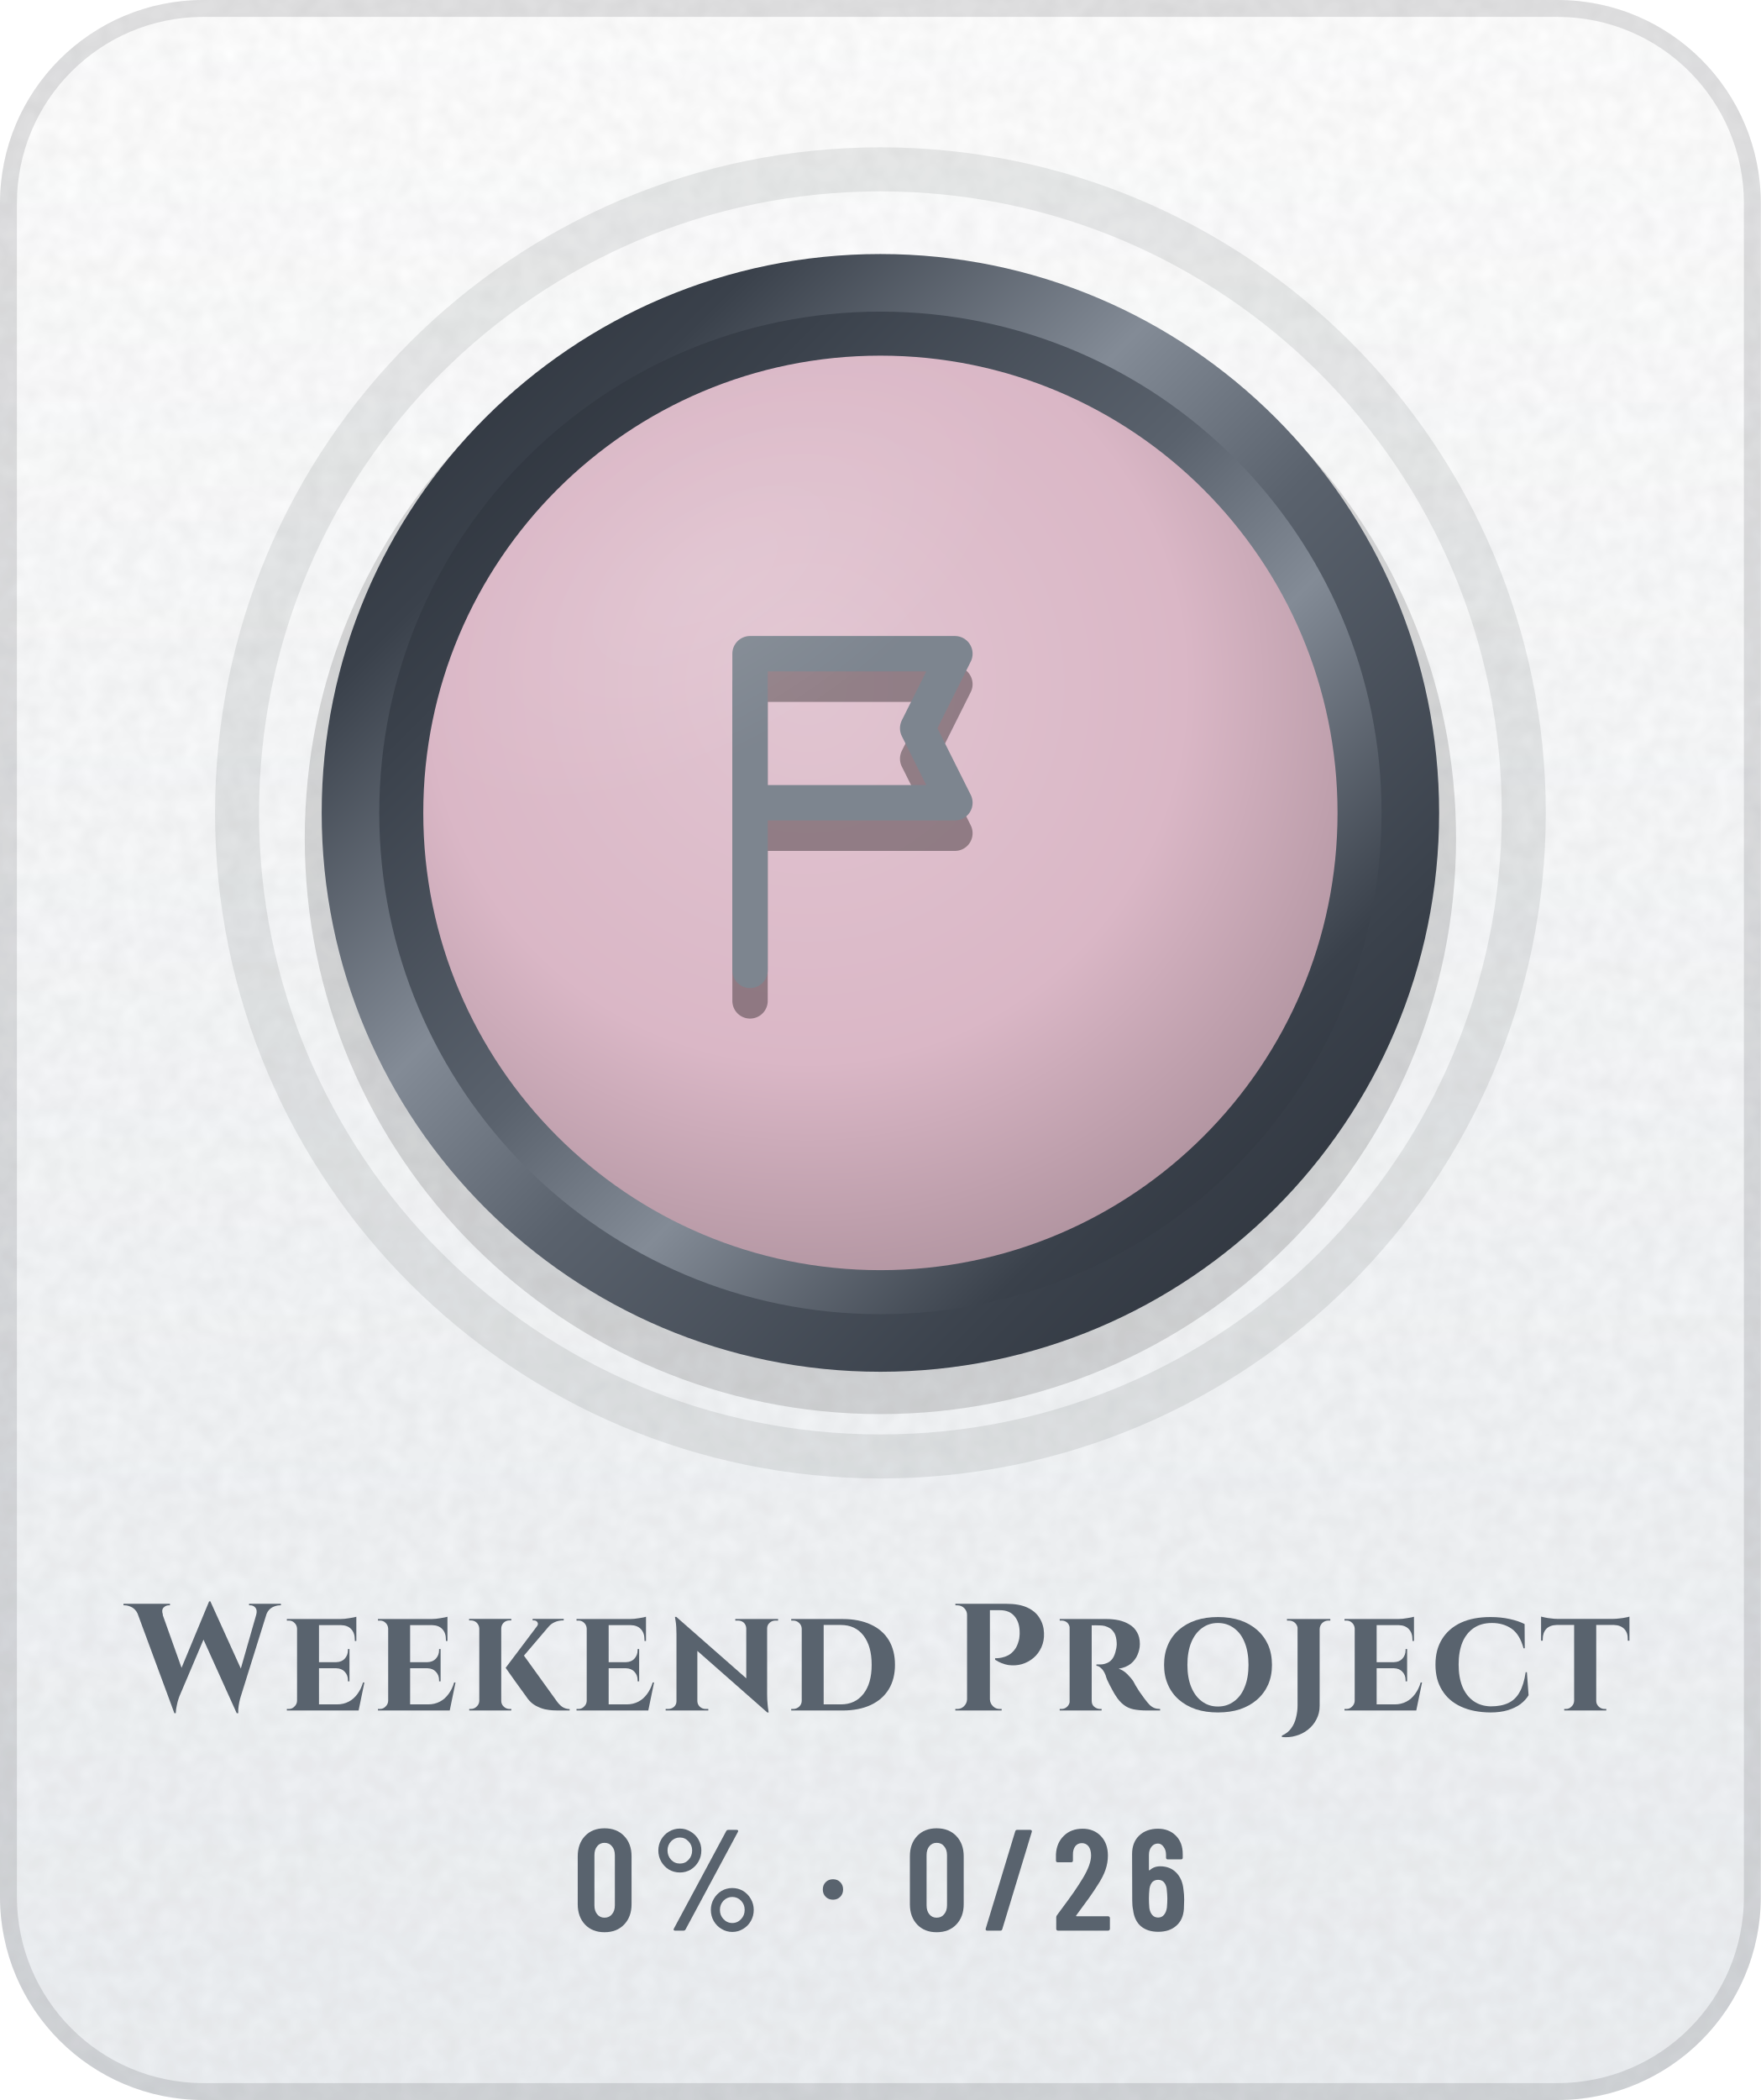
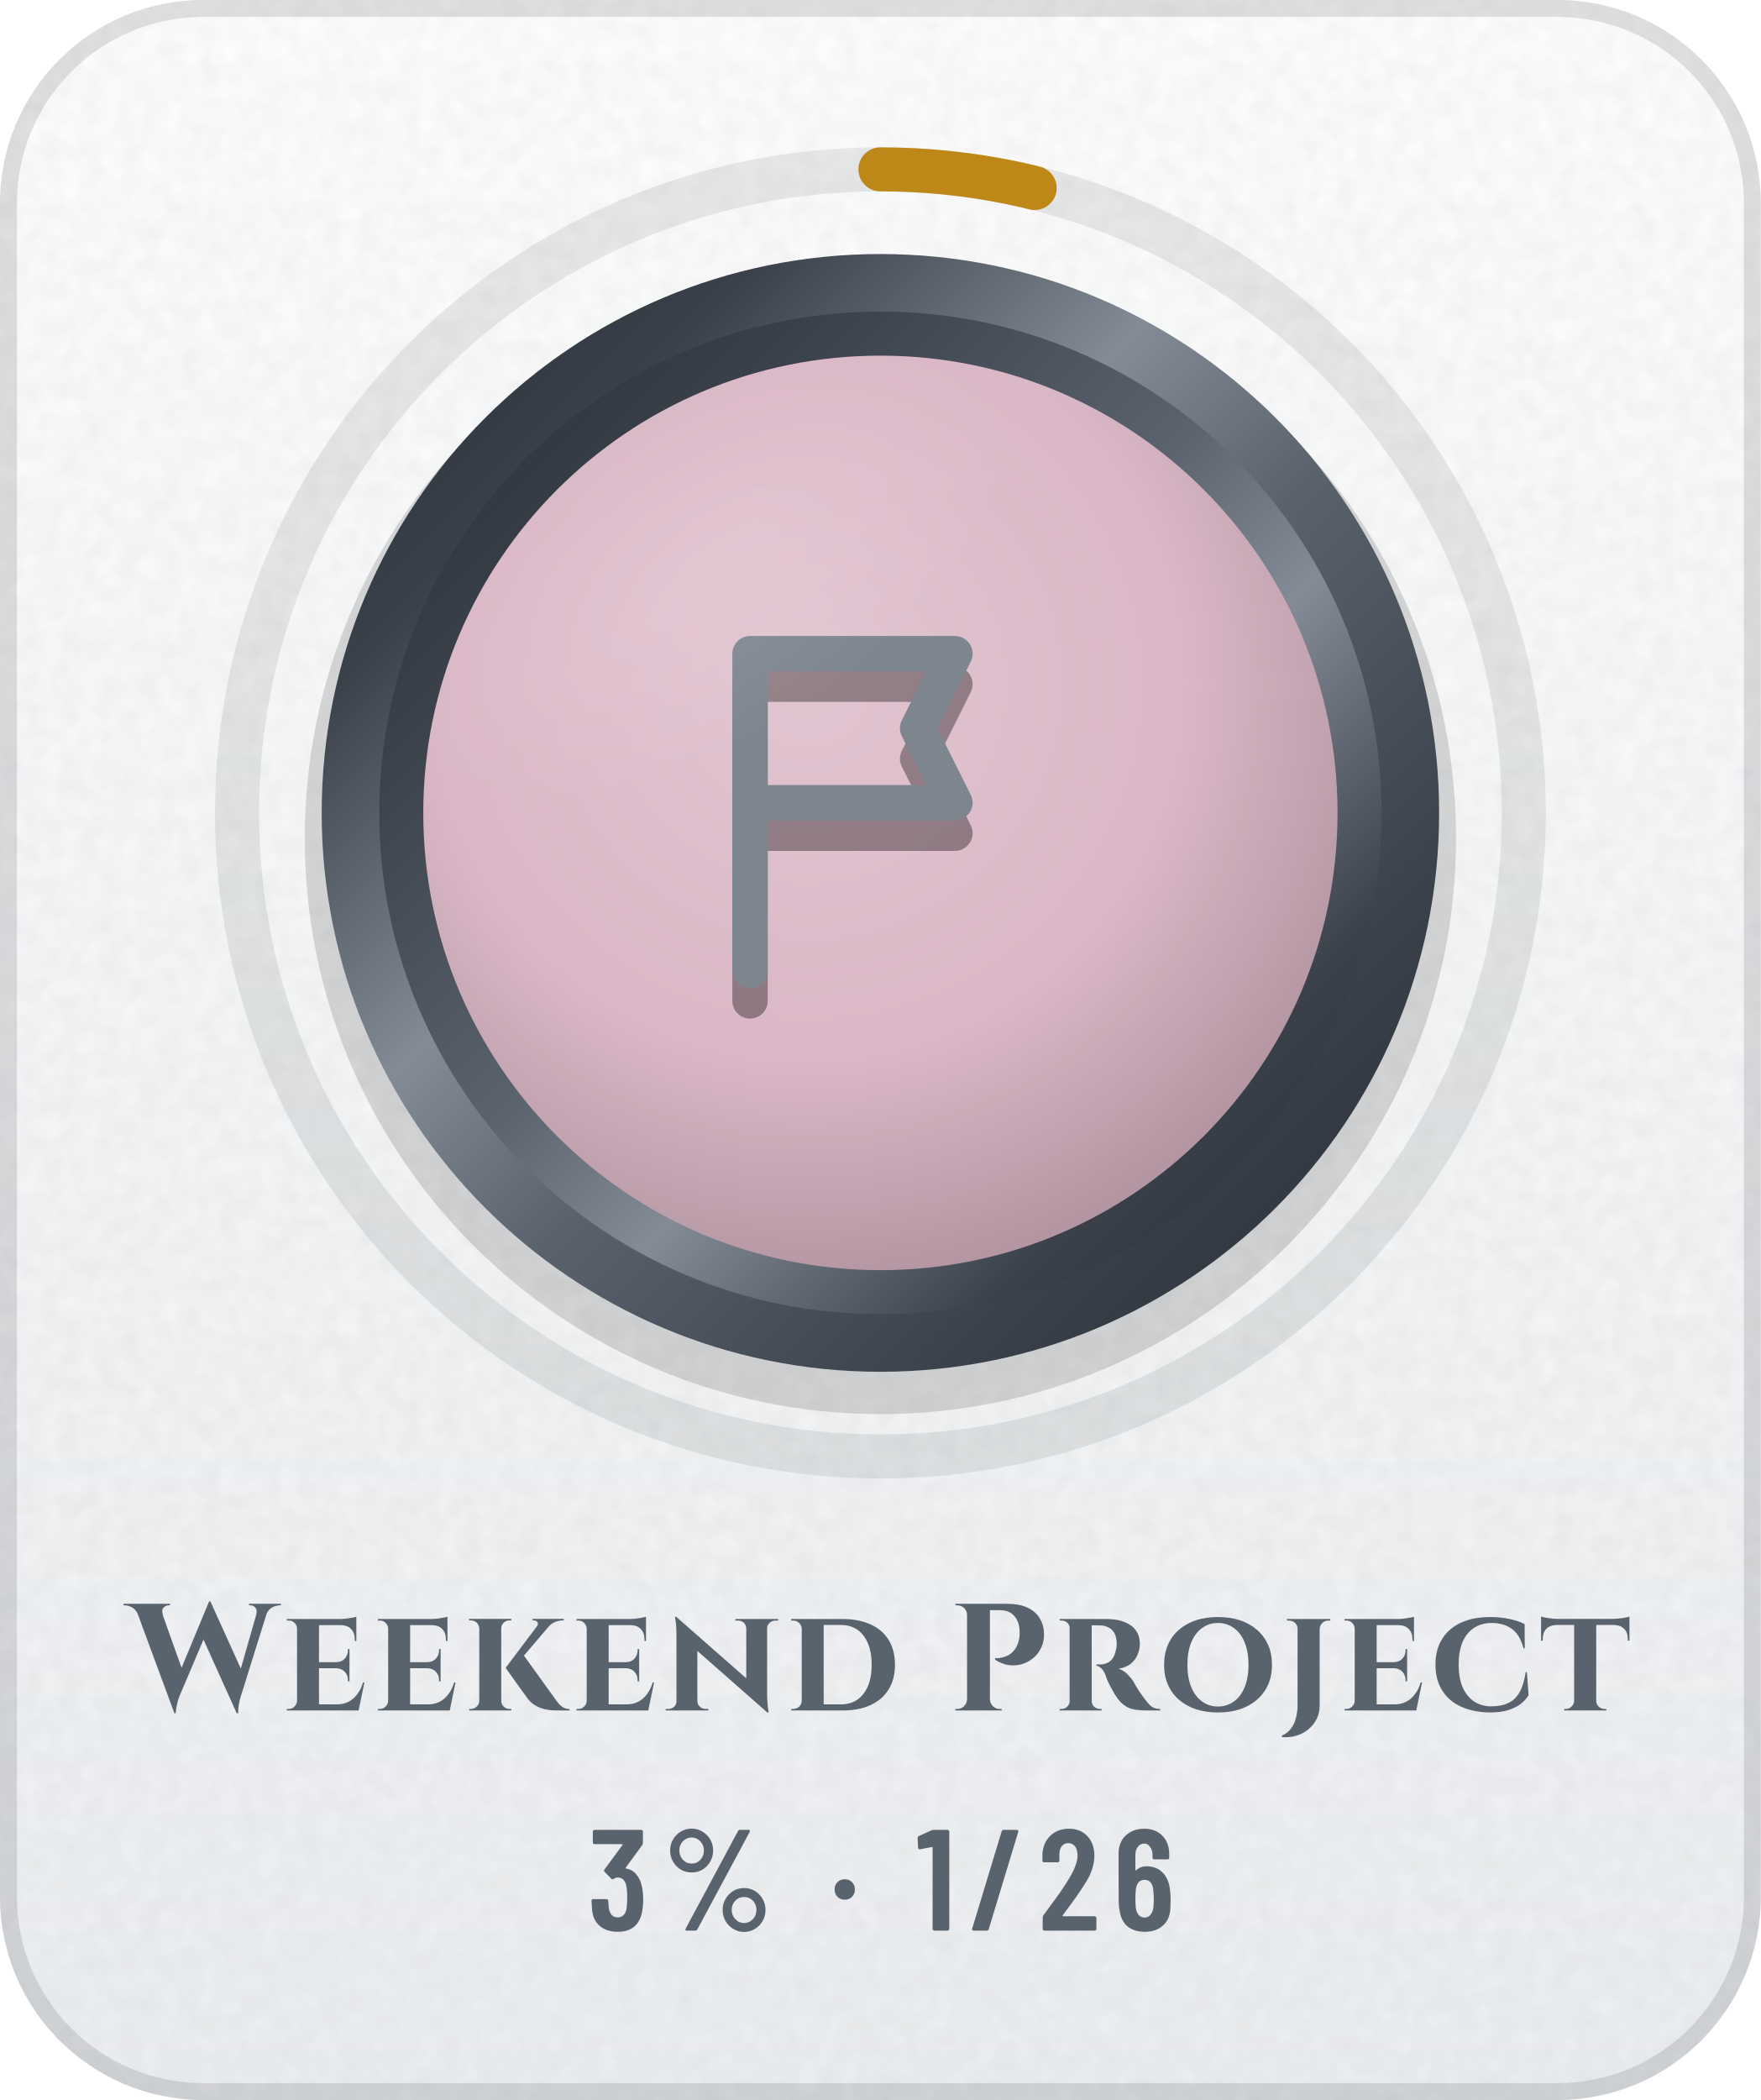
- <svg xmlns="http://www.w3.org/2000/svg" width="104" height="124" viewBox="0 0 104 124" role="img" aria-label="Weekend Project: 0% (0 of 26)">
+ <svg xmlns="http://www.w3.org/2000/svg" width="104" height="124" viewBox="0 0 104 124" role="img" aria-label="Weekend Project: 3% (1 of 26)">
  <defs>
    <linearGradient id="bg" x1="0" y1="0" x2="0" y2="1">
      <stop offset="0" stop-color="#FFFFFF" />
      <stop offset="1" stop-color="#EDF0F3" />
    </linearGradient>
    <clipPath id="card">
      <rect width="104" height="124" rx="12" />
    </clipPath>
    <filter id="grain" x="0" y="0" width="100%" height="100%">
      <feTurbulence type="fractalNoise" baseFrequency=".85" numOctaves="2" stitchTiles="stitch" />
      <feColorMatrix values="0 0 0 0 0 0 0 0 0 0 0 0 0 0 0 0 0 0 .05 0" />
    </filter>
    <radialGradient id="glow" cx=".5" cy=".5" r=".5">
      <stop offset="0" stop-color="#5A626D" stop-opacity="0" />
      <stop offset="1" stop-color="#5A626D" stop-opacity="0" />
    </radialGradient>
    <linearGradient id="mh" x1="0" y1="0" x2="1" y2="0">
      <stop offset="0" stop-color="#252A32" />
      <stop offset="0.2" stop-color="#3A414B" />
      <stop offset="0.4" stop-color="#838B96" />
      <stop offset="0.54" stop-color="#5A626D" />
      <stop offset="0.78" stop-color="#3A414B" />
      <stop offset="1" stop-color="#252A32" />
    </linearGradient>
    <linearGradient id="md" x1="0" y1="0" x2="1" y2="1">
      <stop offset="0" stop-color="#252A32" />
      <stop offset="0.2" stop-color="#3A414B" />
      <stop offset="0.4" stop-color="#838B96" />
      <stop offset="0.54" stop-color="#5A626D" />
      <stop offset="0.78" stop-color="#3A414B" />
      <stop offset="1" stop-color="#252A32" />
    </linearGradient>
    <linearGradient id="mdr" x1="1" y1="1" x2="0" y2="0">
      <stop offset="0" stop-color="#252A32" />
      <stop offset="0.2" stop-color="#3A414B" />
      <stop offset="0.4" stop-color="#838B96" />
      <stop offset="0.54" stop-color="#5A626D" />
      <stop offset="0.78" stop-color="#3A414B" />
      <stop offset="1" stop-color="#252A32" />
    </linearGradient>
    <linearGradient id="dia" x1="0" y1="0" x2="1" y2="0">
      <stop offset="0" stop-color="#2F7DD1" />
      <stop offset=".5" stop-color="#7B61E0" />
      <stop offset="1" stop-color="#C2449A" />
    </linearGradient>
    <linearGradient id="pb" x1="0" y1="0" x2="1" y2="0">
      <stop offset="0" stop-color="#8F5125" />
      <stop offset="1" stop-color="#CC8850" />
    </linearGradient>
    <linearGradient id="shg" x1="0" y1="0" x2="1" y2="0">
      <stop offset="0" stop-color="#FFFFFF" stop-opacity="0" />
      <stop offset=".5" stop-color="#FFFFFF" stop-opacity=".6" />
      <stop offset="1" stop-color="#FFFFFF" stop-opacity="0" />
    </linearGradient>
    <radialGradient id="en" cx=".42" cy=".36" r=".75">
      <stop offset="0" stop-color="#E1C5D1" />
      <stop offset=".55" stop-color="#DAB7C6" />
      <stop offset="1" stop-color="#A48994" />
    </radialGradient>
    <linearGradient id="ig" gradientUnits="userSpaceOnUse" x1="0" y1="34" x2="0" y2="62">
      <stop offset="0" stop-color="#7D858F" />
      <stop offset="1" stop-color="#4E5661" />
    </linearGradient>
    <radialGradient id="gl" cx=".5" cy=".5" r=".5">
      <stop offset="0" stop-color="#FFFFFF" stop-opacity=".45" />
      <stop offset="1" stop-color="#FFFFFF" stop-opacity="0" />
    </radialGradient>
    <clipPath id="fc">
      <circle cx="52" cy="48" r="27" />
    </clipPath>
  </defs>
  <g clip-path="url(#card)">
    <rect width="104" height="124" fill="url(#bg)" />
    <rect width="104" height="124" filter="url(#grain)" />
  </g>
  <rect x=".5" y=".5" width="103" height="123" rx="11.5" fill="none" stroke="#1F2328" stroke-opacity=".13" />
  <circle cx="52" cy="48" r="48" fill="url(#glow)" />
  <circle cx="52" cy="48" r="38" fill="none" stroke="#1F2328" stroke-opacity=".09" stroke-width="2.6" />
+   <circle cx="52" cy="48" r="38" fill="none" stroke="#BE8818" stroke-width="2.6" stroke-linecap="round" stroke-dasharray="9.2 238.8" transform="rotate(-90 52 48)" />
  <circle cx="52" cy="49.5" r="34" fill="#000000" fill-opacity=".14" />
  <circle cx="52" cy="48" r="33" fill="url(#md)" />
  <circle cx="52" cy="48" r="29.6" fill="url(#mdr)" />
  <circle cx="52" cy="48" r="27" fill="url(#en)" />
  <g transform="translate(38.8 36) scale(1.1)" fill="none" stroke="#000000" stroke-width="1.9" stroke-linecap="round" stroke-linejoin="round" stroke-opacity=".35">
    <path d="M5 21V4M5 4h11l-2 4 2 4H5" />
  </g>
  <g transform="translate(38.8 34.2) scale(1.1)" fill="none" stroke="url(#ig)" stroke-width="1.9" stroke-linecap="round" stroke-linejoin="round">
    <path d="M5 21V4M5 4h11l-2 4 2 4H5" />
  </g>
  <g clip-path="url(#fc)">
    <ellipse cx="42" cy="34" rx="20" ry="10" transform="rotate(-32 42 34)" fill="url(#gl)" opacity=".25" />
  </g>
  <g transform="translate(7.6 101) scale(0.009 -0.009)" fill="#59636E">
    <use href="#s87" x="0" />
    <use href="#s101" x="1004" />
    <use href="#s101" x="1602" />
    <use href="#s107" x="2199" />
    <use href="#s101" x="2905" />
    <use href="#s110" x="3503" />
    <use href="#s100" x="4315" />
    <use href="#s80" x="5380" />
    <use href="#s114" x="6069" />
    <use href="#s111" x="6760" />
    <use href="#s106" x="7571" />
    <use href="#s101" x="7945" />
    <use href="#s99" x="8542" />
    <use href="#s116" x="9259" />
  </g>
-   <g transform="translate(33.8 114) scale(0.0085 -0.0085)" fill="#59636E">
-     <use href="#m48" x="0" />
-     <use href="#m37" x="544" />
-     <use href="#m183" x="1704" />
-     <use href="#m48" x="2308" />
-     <use href="#m47" x="2852" />
-     <use href="#m50" x="3332" />
-     <use href="#m54" x="3851" />
+   <g transform="translate(34.7 114) scale(0.0085 -0.0085)" fill="#59636E">
+     <use href="#m51" x="0" />
+     <use href="#m37" x="520" />
+     <use href="#m183" x="1680" />
+     <use href="#m49" x="2284" />
+     <use href="#m47" x="2652" />
+     <use href="#m50" x="3132" />
+     <use href="#m54" x="3651" />
  </g>
  <defs>
    <path id="m37" d="M54 557Q54 598 74 633Q94 668 128 688Q163 709 204 709Q244 709 278 688Q313 668 333 633Q353 598 353 557Q353 515 333 480Q313 445 279 424Q245 404 204 404Q163 404 128 424Q94 445 74 480Q54 515 54 557ZM162 14 526 692Q530 700 541 700H599Q606 700 608 696Q610 692 607 686L243 8Q239 0 228 0H170Q163 0 161 4Q159 8 162 14ZM289 557Q289 594 264 620Q239 647 204 647Q168 647 143 621Q118 595 118 557Q118 519 143 492Q168 466 204 466Q240 466 264 492Q289 519 289 557ZM419 144Q419 185 439 220Q459 255 493 276Q527 296 568 296Q609 296 643 276Q677 255 697 220Q717 185 717 144Q717 102 697 67Q677 32 643 12Q609 -9 568 -9Q527 -9 493 12Q459 32 439 67Q419 102 419 144ZM654 144Q654 182 629 208Q604 234 568 234Q532 234 507 208Q482 182 482 144Q482 106 507 80Q532 53 568 53Q604 53 629 80Q654 106 654 144Z" />
    <path id="m47" d="M21 14 226 690Q229 700 239 700H331Q337 700 340 696Q343 692 341 686L136 10Q133 0 123 0H31Q25 0 22 4Q19 8 21 14Z" />
-     <path id="m48" d="M38 183V517Q38 604 89 658Q140 711 224 711Q309 711 360 658Q412 604 412 517V183Q412 96 360 42Q309 -11 224 -11Q140 -11 89 42Q38 96 38 183ZM296 176V524Q296 563 276 586Q257 610 224 610Q192 610 173 586Q154 563 154 524V176Q154 137 173 114Q192 90 224 90Q257 90 276 114Q296 137 296 176Z" />
+     <path id="m49" d="M122 700H218Q223 700 226 696Q230 693 230 688V12Q230 7 226 4Q223 0 218 0H126Q121 0 118 4Q114 7 114 12V576Q114 578 112 580Q111 582 109 581L27 565H24Q13 565 13 576L10 643Q10 653 18 657L107 697Q114 700 122 700Z" />
    <path id="m50" d="M173 100H392Q397 100 400 96Q404 93 404 88V12Q404 7 400 4Q397 0 392 0H43Q38 0 34 4Q31 7 31 12V92Q31 101 36 107L75 160Q114 212 152 266Q189 320 215 363Q273 459 273 522Q273 562 256 585Q238 608 209 608Q180 608 163 586Q146 563 147 526V487Q147 482 144 478Q140 475 135 475H41Q36 475 32 478Q29 482 29 487V530Q33 610 84 659Q134 708 214 708Q293 708 342 656Q390 605 390 521Q390 471 373 422Q356 373 319 317Q294 277 260 229Q225 181 214 166Q184 126 170 106Q168 104 169 102Q170 100 173 100Z" />
+     <path id="m51" d="M387 218Q387 169 380 134Q368 66 326 29Q283 -8 210 -8Q134 -8 86 32Q38 73 32 143Q30 165 28 207Q28 219 40 219H132Q144 219 144 207Q146 173 148 156Q153 125 169 108Q185 92 210 92Q234 92 250 108Q266 123 271 152Q276 182 276 230Q276 281 269 315Q263 341 248 355Q233 369 210 369Q195 369 183 360Q177 356 174 356Q172 356 166 360L119 408Q115 412 115 417Q115 421 118 425L243 595Q245 597 244 599Q242 601 239 601H49Q44 601 40 604Q37 608 37 613V688Q37 693 40 696Q44 700 49 700H373Q378 700 382 696Q385 693 385 688V609Q385 602 380 594L266 438Q262 432 268 431Q309 426 338 392Q368 358 378 307Q387 267 387 218Z" />
    <path id="m54" d="M401 216Q401 193 399 151Q394 75 346 34Q299 -8 221 -8Q147 -8 101 30Q55 69 46 144Q40 171 40 207L39 532Q39 613 88 660Q138 708 219 708Q295 708 343 660Q391 612 391 532V507Q391 502 388 498Q384 495 379 495H287Q282 495 278 498Q275 502 275 507V526Q275 560 258 582Q242 605 219 605Q191 605 174 583Q156 561 156 526V423Q156 420 158 419Q160 418 162 420Q191 447 234 447Q303 447 346 403Q389 359 396 286Q401 253 401 216ZM284 224Q284 250 279 295Q267 353 220 353Q196 353 180 338Q165 322 160 292Q156 257 156 224Q156 195 159 157Q164 125 180 108Q195 91 220 91Q245 91 260 109Q276 127 281 160Q284 196 284 224Z" />
    <path id="m183" d="M37 286Q37 317 57 337Q77 357 108 357Q139 357 158 337Q178 317 178 286Q178 255 158 235Q138 215 108 215Q77 215 57 235Q37 255 37 286Z" />
    <path id="s80" d="M122 73V627Q122 653 103 672Q84 690 58 690H46L45 700H379Q465 700 518 675Q572 650 598 606Q625 563 627 508Q629 457 610 415Q591 373 558 345Q525 317 482 304Q440 292 394 298Q349 305 306 333V343H319Q331 343 350 347Q370 351 392 362Q413 373 432 396Q451 419 461 457Q465 470 466 486Q468 503 467 517Q466 581 432 620Q399 658 338 658H272V73Q273 47 292 28Q310 10 336 10H349V0H45V10H58Q84 10 102 28Q121 47 122 73Z" />
    <path id="s87" d="M537 716V714L736 275L837 628Q845 658 832 674Q819 690 799 690H790V700H999V690H991Q968 690 941 676Q917 662 905 634L736 93L731 76Q726 58 722 32Q718 7 719 -18H709L491 465L333 93L327 76Q321 59 316 34Q310 9 309 -18H300L58 637Q45 663 23 676Q-3 690 -26 690H-34V700H271V690H262Q243 690 228 674Q214 658 225 628H223L347 280L528 716Z" />
    <path id="s99" d="M634 251 645 100Q626 68 592 42Q558 17 509 2Q460 -13 395 -13Q283 -12 202 25Q121 62 78 132Q34 201 34 301Q34 399 77 468Q120 538 201 576Q282 613 395 613Q463 613 522 600Q580 587 619 567L620 408H612Q587 500 533 537Q479 574 405 574Q332 574 284 540Q235 506 210 445Q186 384 186 302Q186 219 210 158Q235 97 282 63Q329 29 395 27Q466 27 512 49Q559 71 586 120Q614 169 626 251Z" />
    <path id="s100" d="M371 600Q478 600 555 564Q632 529 673 462Q714 394 714 300Q714 206 673 139Q632 72 555 36Q478 0 371 0H33V10H46Q69 10 86 26Q102 42 102 64V537Q101 560 84 575Q68 590 45 590H33V600ZM246 561V40H359Q453 40 507 109Q561 178 561 300Q561 422 507 492Q453 561 359 561Z" />
    <path id="s101" d="M543 184 505 0H34V10H47Q69 10 84 26Q100 41 101 63V537Q100 560 84 575Q69 590 47 590H34V600H385Q414 600 446 606Q478 611 490 615V456H480V465Q480 509 456 534Q433 559 389 560H245V317H359Q394 318 414 340Q435 363 435 396V403H445V191H435V199Q435 232 414 254Q394 276 359 277H245V40H363Q406 40 440 58Q473 75 497 108Q521 140 534 184Z" />
    <path id="s106" d="M315 600V590H303Q279 590 262 574Q246 558 245 535V31Q245 -18 224 -58Q203 -99 168 -126Q133 -154 89 -166Q45 -179 -3 -174V-165Q36 -148 58 -117Q81 -86 90 -46Q100 -7 100 33V544Q97 561 84 574Q67 590 42 590H31L30 600Z" />
    <path id="s107" d="M102 63V537Q101 560 85 576Q69 591 46 591H35V601H312V591H301Q278 591 262 576Q246 560 246 537V63Q246 41 262 26Q278 10 301 10H312V0H36V10H46Q69 10 85 26Q101 41 102 63ZM656 601V591H652Q623 591 598 580Q573 569 557 550L395 360L606 67Q625 39 646 24Q667 10 695 9V0H618Q608 0 585 1Q562 2 532 8Q503 15 473 31Q443 47 420 77Q415 84 403 101Q391 118 374 141Q358 164 340 188Q323 212 308 233Q293 254 284 267L275 280L480 552Q491 566 484 578Q477 591 460 591H452V601Z" />
    <path id="s110" d="M91 614 550 211V539Q549 561 534 576Q518 590 495 590H478V600H759V590H742Q720 590 704 576Q687 561 687 539V104Q687 69 690 42Q692 16 695 2L697 -13H688L229 391V61Q230 39 246 24Q262 10 284 10H301V0H21V10H37Q60 10 76 24Q92 39 92 61V500Q92 551 87 583L82 614Z" />
    <path id="s111" d="M388 613Q468 613 533 592Q598 570 645 529Q692 488 718 430Q743 372 743 299Q743 227 718 170Q692 112 645 71Q598 30 533 8Q468 -13 388 -13Q309 -13 244 8Q179 30 132 71Q85 112 60 170Q35 227 35 299Q35 372 60 430Q85 488 132 529Q179 570 244 592Q309 613 388 613ZM388 26Q449 26 494 60Q540 93 564 154Q589 215 589 299Q589 384 564 446Q540 507 494 540Q449 574 388 574Q328 574 283 540Q238 507 213 446Q188 384 188 299Q188 215 213 154Q238 93 283 60Q328 26 388 26Z" />
    <path id="s114" d="M106 0H41V10H53Q75 10 91 26Q103 38 106 54V547Q103 564 91 576Q75 590 54 590H41V600H349Q390 600 429 592Q468 583 499 564Q530 546 548 514Q567 483 567 436Q567 401 552 366Q538 332 508 307Q477 282 428 274Q457 265 484 239Q510 213 525 190Q529 182 539 164Q549 147 564 124Q580 102 597 78Q617 51 632 36Q647 22 663 16Q679 10 700 10V0H616Q562 0 524 8Q487 16 460 38Q432 59 409 96Q400 109 390 128Q380 146 370 165Q360 184 352 202Q345 220 342 232Q329 264 312 278Q296 293 282 293V302H307Q328 302 348 310Q369 317 386 338Q403 360 411 402Q413 408 414 419Q416 430 415 444Q413 481 402 504Q390 526 373 538Q356 549 338 554Q321 558 308 558Q289 559 274 559Q259 558 251 559V63Q251 38 268 24Q286 10 306 10H316V0Z" />
    <path id="s116" d="M590 616V458H579V467Q580 510 556 535Q531 560 488 561H372V63Q372 41 388 26Q404 10 427 10H438V0H162V10H173Q195 10 210 26Q226 41 227 63V561H112Q68 560 44 535Q21 510 21 467V458H10V616Q19 614 36 610Q54 606 76 604Q97 601 115 601H484Q503 601 525 604Q547 606 565 610Q583 613 590 616Z" />
  </defs>
</svg>
